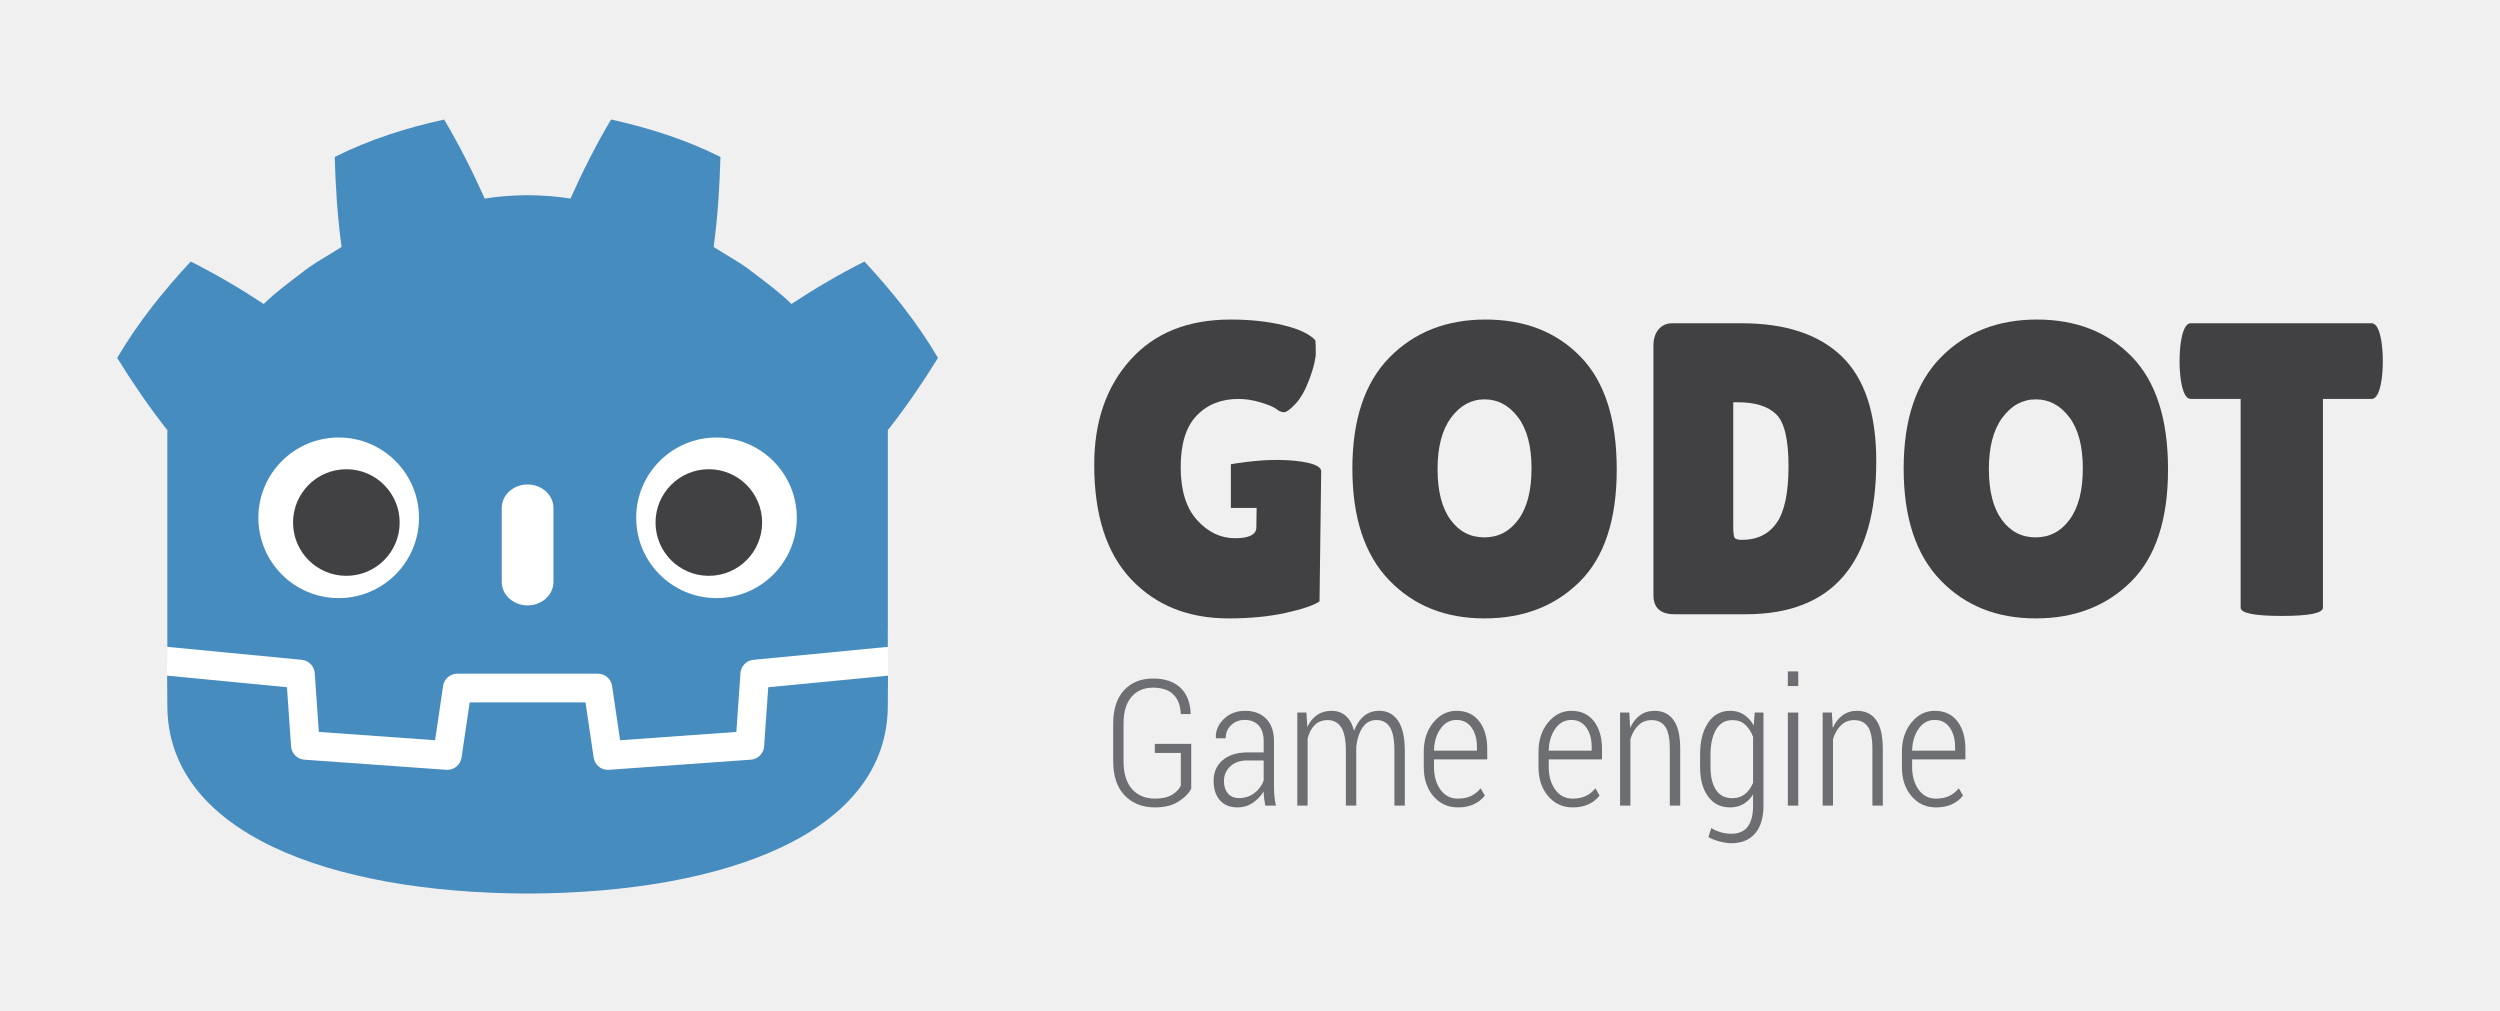
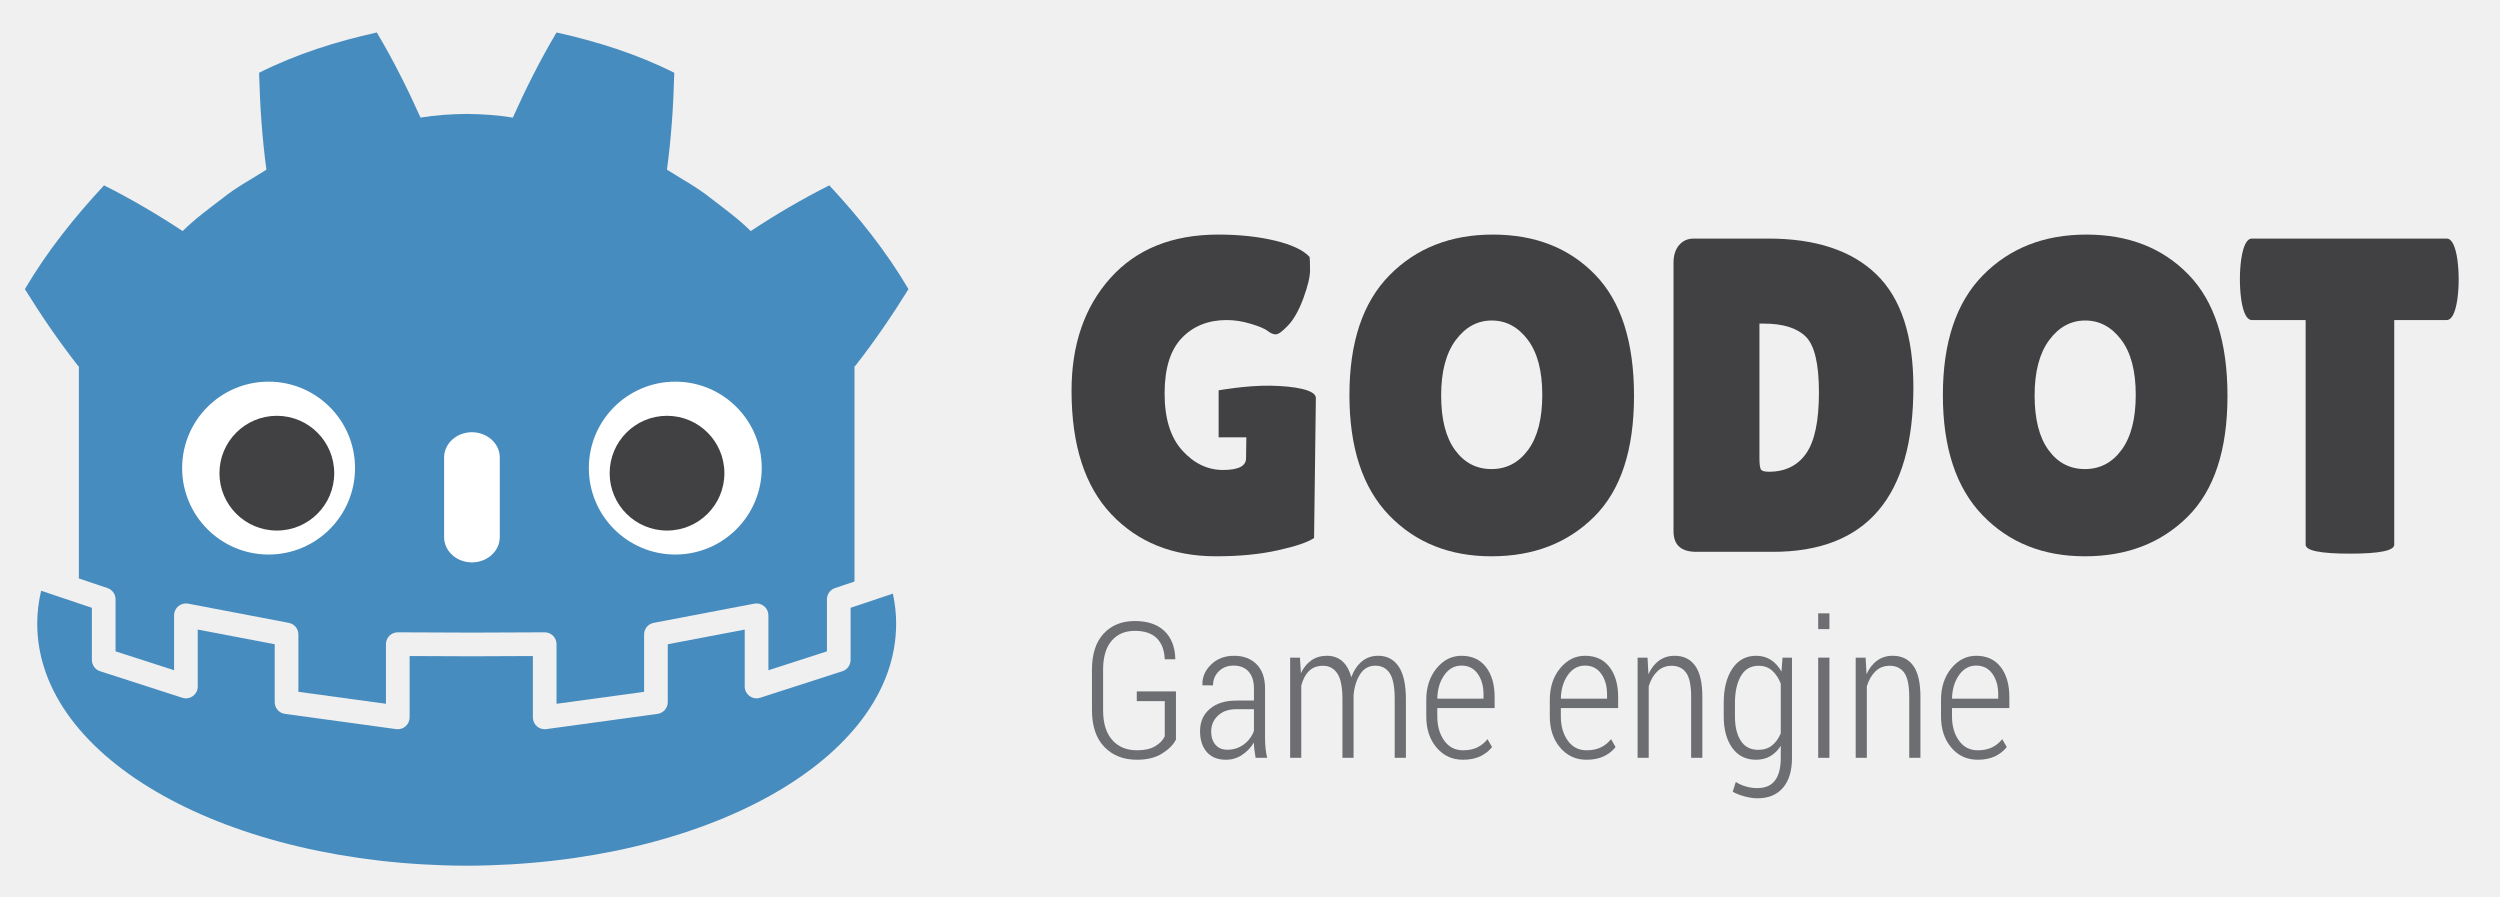
- <svg xmlns="http://www.w3.org/2000/svg" id="svg2" version="1.1" xml:space="preserve" width="1024" height="414" viewBox="0 0 960 388.125">
-   <defs id="defs6">
-     <clipPath clipPathUnits="userSpaceOnUse" id="clipPath16">
-       <path d="M 0,595.276 H 841.89 V 0 H 0 Z" id="path18" />
+ <svg xmlns="http://www.w3.org/2000/svg" viewBox="0 0 236.275 84.688" height="84.688" width="236.275" xml:space="preserve" version="1.1" id="svg3336">
+   <defs id="defs3340">
+     <clipPath id="clipPath3350" clipPathUnits="userSpaceOnUse">
+       <path id="path3352" d="m 0,67.75 189.02,0 L 189.02,0 0,0 0,67.75 Z" />
    </clipPath>
  </defs>
-   <g id="g10" transform="matrix(1.25,0,0,-1.25,-94.25,597.4987)">
-     <g id="g12">
-       <g id="g14" clip-path="url(#clipPath16)">
-         <g id="g20" transform="matrix(1.131053,0,0,1.131053,531.4495,355.3157)" style="stroke-width:0.884">
-           <path d="m 0,0 c -3.611,0 -6.636,-1.659 -9.09,-4.967 -2.441,-3.311 -3.668,-7.958 -3.668,-13.938 0,-5.993 1.166,-10.581 3.503,-13.778 2.333,-3.207 5.398,-4.804 9.2,-4.804 3.8,0 6.887,1.617 9.258,4.862 2.371,3.233 3.559,7.861 3.559,13.886 0,6.02 -1.227,10.654 -3.673,13.89 C 6.646,-1.617 3.616,0 0,0 m -0.055,-59.493 c -10.573,0 -19.195,3.46 -25.859,10.379 -6.655,6.925 -9.984,17.03 -9.984,30.314 0,13.292 3.367,23.356 10.101,30.209 6.736,6.844 15.431,10.269 26.082,10.269 10.649,0 19.251,-3.363 25.794,-10.109 6.555,-6.733 9.827,-16.94 9.827,-30.591 0,-13.661 -3.348,-23.822 -10.05,-30.49 -6.702,-6.654 -15.333,-9.981 -25.911,-9.981" style="fill:#414042;fill-opacity:1;fill-rule:nonzero;stroke:none;stroke-width:0.884" id="path22" />
+   <g transform="matrix(1.25,0,0,-1.25,0,84.6875)" id="g3344">
+     <g id="g3346">
+       <g clip-path="url(#clipPath3350)" id="g3348">
+         <g transform="translate(112.7847,43.5176)" id="g3354">
+           <path id="path3356" style="fill:#414042;fill-opacity:1;fill-rule:nonzero;stroke:none" d="m 0,0 c -1.082,0 -1.989,-0.497 -2.724,-1.488 -0.732,-0.992 -1.099,-2.385 -1.099,-4.177 0,-1.796 0.349,-3.171 1.05,-4.129 0.699,-0.961 1.617,-1.439 2.756,-1.439 1.139,0 2.064,0.484 2.775,1.457 0.71,0.968 1.066,2.355 1.066,4.161 0,1.803 -0.367,3.192 -1.1,4.162 C 1.992,-0.484 1.083,0 0,0 m -0.017,-17.828 c -3.168,0 -5.752,1.037 -7.749,3.11 -1.994,2.075 -2.991,5.104 -2.991,9.084 0,3.984 1.008,6.999 3.027,9.053 2.018,2.051 4.624,3.077 7.815,3.077 3.191,0 5.769,-1.008 7.73,-3.029 1.964,-2.018 2.945,-5.076 2.945,-9.167 0,-4.094 -1.004,-7.139 -3.012,-9.137 -2.008,-1.994 -4.595,-2.991 -7.765,-2.991" />
        </g>
-         <g id="g24" transform="matrix(1.131053,0,0,1.131053,607.8515,354.431)" style="stroke-width:0.884">
-           <path d="m 0,0 v -33.768 c 0,-1.577 0.116,-2.571 0.342,-2.988 0.224,-0.415 0.903,-0.623 2.029,-0.623 4.144,0 7.283,1.548 9.429,4.634 2.151,3.083 3.215,8.216 3.215,15.405 0,7.192 -1.113,11.878 -3.325,14.055 C 9.467,-1.102 5.946,0 1.129,0 Z m -21.675,-52.392 v 67.735 c 0,1.883 0.468,3.369 1.413,4.471 0.939,1.085 2.161,1.636 3.671,1.636 H 2.263 c 11.965,0 21.053,-3.018 27.257,-9.04 6.215,-6.02 9.322,-15.499 9.322,-28.447 0,-27.7 -11.821,-41.547 -35.456,-41.547 h -19.302 c -3.836,0 -5.759,1.727 -5.759,5.192" style="fill:#414042;fill-opacity:1;fill-rule:nonzero;stroke:none;stroke-width:0.884" id="path26" />
+         <g transform="translate(133.0269,43.2832)" id="g3358">
+           <path id="path3360" style="fill:#414042;fill-opacity:1;fill-rule:nonzero;stroke:none" d="m 0,0 0,-10.119 c 0,-0.473 0.035,-0.771 0.103,-0.896 0.066,-0.124 0.27,-0.186 0.607,-0.186 1.242,0 2.183,0.464 2.826,1.388 0.645,0.924 0.964,2.462 0.964,4.617 0,2.155 -0.334,3.559 -0.997,4.212 C 2.837,-0.33 1.782,0 0.338,0 L 0,0 Z m -6.495,-15.7 0,20.298 c 0,0.564 0.14,1.009 0.423,1.34 0.281,0.325 0.648,0.49 1.1,0.49 l 5.65,0 c 3.586,0 6.309,-0.905 8.168,-2.709 1.862,-1.804 2.794,-4.645 2.794,-8.525 0,-8.3 -3.543,-12.45 -10.625,-12.45 l -5.785,0 c -1.149,0 -1.725,0.518 -1.725,1.556" />
        </g>
-         <g id="g28" transform="matrix(1.131053,0,0,1.131053,700.8107,355.3157)" style="stroke-width:0.884">
-           <path d="m 0,0 c -3.612,0 -6.645,-1.659 -9.095,-4.967 -2.44,-3.311 -3.662,-7.958 -3.662,-13.938 0,-5.993 1.169,-10.581 3.499,-13.778 2.33,-3.207 5.398,-4.804 9.2,-4.804 3.801,0 6.89,1.617 9.258,4.862 2.372,3.233 3.56,7.861 3.56,13.886 0,6.02 -1.225,10.654 -3.671,13.89 C 6.642,-1.617 3.616,0 0,0 m -0.058,-59.493 c -10.577,0 -19.193,3.46 -25.851,10.379 -6.663,6.925 -9.993,17.03 -9.993,30.314 0,13.292 3.367,23.356 10.1,30.209 6.741,6.844 15.431,10.269 26.086,10.269 10.651,0 19.246,-3.363 25.797,-10.109 6.55,-6.733 9.822,-16.94 9.822,-30.591 0,-13.661 -3.349,-23.822 -10.05,-30.49 -6.699,-6.654 -15.338,-9.981 -25.911,-9.981" style="fill:#414042;fill-opacity:1;fill-rule:nonzero;stroke:none;stroke-width:0.884" id="path30" />
+         <g transform="translate(157.6558,43.5176)" id="g3362">
+           <path id="path3364" style="fill:#414042;fill-opacity:1;fill-rule:nonzero;stroke:none" d="m 0,0 c -1.083,0 -1.991,-0.497 -2.726,-1.488 -0.731,-0.992 -1.097,-2.385 -1.097,-4.177 0,-1.796 0.35,-3.171 1.049,-4.129 0.698,-0.961 1.617,-1.439 2.756,-1.439 1.14,0 2.065,0.484 2.775,1.457 0.711,0.968 1.067,2.355 1.067,4.161 0,1.803 -0.367,3.192 -1.1,4.162 C 1.99,-0.484 1.083,0 0,0 m -0.018,-17.828 c -3.169,0 -5.751,1.037 -7.746,3.11 -1.997,2.075 -2.995,5.104 -2.995,9.084 0,3.984 1.009,6.999 3.027,9.053 2.02,2.051 4.624,3.077 7.817,3.077 3.192,0 5.768,-1.008 7.73,-3.029 1.963,-2.018 2.944,-5.076 2.944,-9.167 0,-4.094 -1.004,-7.139 -3.012,-9.137 -2.007,-1.994 -4.596,-2.991 -7.765,-2.991" />
        </g>
-         <g id="g32" transform="matrix(1.131053,0,0,1.131053,789.0113,291.3351)" style="stroke-width:0.884">
-           <path d="m 0,0 c 0,-1.496 -3.721,-2.255 -11.176,-2.255 -7.448,0 -11.18,0.759 -11.18,2.255 v 56.681 h -13.545 c -1.281,0 -2.185,1.727 -2.71,5.198 -0.226,1.652 -0.334,3.343 -0.334,5.077 0,1.724 0.108,3.422 0.334,5.077 0.525,3.462 1.429,5.202 2.71,5.202 h 49.112 c 1.279,0 2.179,-1.74 2.712,-5.202 0.221,-1.655 0.335,-3.353 0.335,-5.077 0,-1.734 -0.114,-3.425 -0.335,-5.077 C 15.39,58.408 14.49,56.681 13.211,56.681 H 0 Z" style="fill:#414042;fill-opacity:1;fill-rule:nonzero;stroke:none;stroke-width:0.884" id="path34" />
+         <g transform="translate(181.0239,26.5664)" id="g3366">
+           <path id="path3368" style="fill:#414042;fill-opacity:1;fill-rule:nonzero;stroke:none" d="m 0,0 c 0,-0.448 -1.115,-0.676 -3.349,-0.676 -2.232,0 -3.35,0.228 -3.35,0.676 l 0,16.985 -4.059,0 c -0.384,0 -0.655,0.518 -0.812,1.558 -0.068,0.495 -0.1,1.002 -0.1,1.521 0,0.517 0.032,1.026 0.1,1.522 0.157,1.037 0.428,1.559 0.812,1.559 l 14.717,0 c 0.383,0 0.653,-0.522 0.812,-1.559 0.067,-0.496 0.101,-1.005 0.101,-1.522 0,-0.519 -0.034,-1.026 -0.101,-1.521 C 4.612,17.503 4.342,16.985 3.959,16.985 L 0,16.985 0,0 Z" />
        </g>
-         <g id="g36" transform="matrix(1.131053,0,0,1.131053,468.2655,336.7128)" style="stroke-width:0.884">
-           <path d="m 0,0 c -6.078,0.094 -13.034,-1.173 -13.034,-1.173 v -11.863 h 6.995 l -0.078,-5.288 c 0,-1.959 -1.942,-2.943 -5.815,-2.943 -3.878,0 -7.303,1.642 -10.274,4.917 -2.978,3.279 -4.459,8.072 -4.459,14.388 0,6.329 1.447,10.995 4.345,14.006 2.892,3.008 6.683,4.517 11.346,4.517 1.959,0 3.987,-0.316 6.096,-0.961 2.11,-0.639 3.519,-1.238 4.238,-1.799 0.713,-0.577 1.391,-0.85 2.032,-0.85 0.638,0 1.671,0.746 3.1,2.255 1.431,1.505 2.713,3.786 3.844,6.827 1.126,3.057 1.69,5.4 1.69,7.062 0,1.649 -0.036,2.786 -0.109,3.386 -1.581,1.73 -4.499,3.102 -8.755,4.122 -4.248,1.017 -9.011,1.522 -14.28,1.522 -11.594,0 -20.66,-3.65 -27.207,-10.95 -6.552,-7.303 -9.822,-16.783 -9.822,-28.452 0,-13.701 3.347,-24.087 10.041,-31.162 6.706,-7.074 15.51,-10.607 26.425,-10.607 5.87,0 11.08,0.505 15.632,1.522 4.557,1.013 7.586,2.053 9.093,3.105 l 0.452,35.33 C 11.496,-1.036 6.078,-0.104 0,0" style="fill:#414042;fill-opacity:1;fill-rule:nonzero;stroke:none;stroke-width:0.884" id="path38" />
+         <g transform="translate(96.0444,38.5889)" id="g3370">
+           <path id="path3372" style="fill:#414042;fill-opacity:1;fill-rule:nonzero;stroke:none" d="m 0,0 c -1.821,0.028 -3.906,-0.352 -3.906,-0.352 l 0,-3.554 2.096,0 -0.023,-1.585 c 0,-0.587 -0.582,-0.882 -1.743,-0.882 -1.162,0 -2.188,0.492 -3.078,1.474 -0.893,0.982 -1.337,2.419 -1.337,4.311 0,1.897 0.434,3.295 1.303,4.197 0.866,0.902 2.002,1.354 3.399,1.354 0.587,0 1.195,-0.095 1.827,-0.288 0.632,-0.192 1.055,-0.371 1.27,-0.539 0.214,-0.173 0.417,-0.255 0.609,-0.255 0.191,0 0.501,0.223 0.929,0.676 0.429,0.451 0.813,1.134 1.152,2.046 0.337,0.916 0.506,1.618 0.506,2.116 0,0.494 -0.01,0.835 -0.032,1.014 -0.474,0.519 -1.348,0.93 -2.624,1.236 -1.273,0.304 -2.7,0.456 -4.279,0.456 -3.474,0 -6.191,-1.094 -8.153,-3.281 -1.963,-2.189 -2.943,-5.03 -2.943,-8.527 0,-4.105 1.003,-7.218 3.008,-9.338 2.01,-2.12 4.648,-3.178 7.919,-3.178 1.759,0 3.321,0.151 4.684,0.456 1.366,0.303 2.274,0.615 2.726,0.93 L 3.445,-0.926 C 3.445,-0.311 1.821,-0.031 0,0" />
        </g>
-         <g id="g40" transform="matrix(1.131053,0,0,1.131053,441.3472,235.7512)" style="stroke-width:0.884">
-           <path d="m 0,0 c -0.624,-1.28 -1.771,-2.454 -3.449,-3.516 -1.676,-1.069 -3.805,-1.6 -6.391,-1.6 -3.412,0 -6.156,1.075 -8.24,3.249 -2.076,2.157 -3.116,5.266 -3.116,9.323 v 10.116 c 0,3.969 0.98,7.013 2.946,9.138 1.962,2.108 4.59,3.177 7.872,3.177 3.208,0 5.695,-0.844 7.455,-2.513 1.755,-1.675 2.677,-4.015 2.757,-7.003 L -0.21,20.238 h -2.619 c -0.094,2.29 -0.759,4.057 -2.01,5.305 -1.244,1.238 -3.095,1.864 -5.539,1.864 -2.473,0 -4.432,-0.837 -5.866,-2.516 -1.43,-1.675 -2.143,-4.103 -2.143,-7.293 V 7.424 c 0,-3.308 0.771,-5.83 2.311,-7.567 1.54,-1.724 3.616,-2.588 6.236,-2.588 1.913,0 3.451,0.339 4.602,1.033 1.155,0.684 1.956,1.519 2.409,2.51 v 8.861 h -7.06 v 2.463 H 0 Z" style="fill:#6d6e71;fill-opacity:1;fill-rule:nonzero;stroke:none;stroke-width:0.884" id="path42" />
+         <g transform="translate(88.9126,11.8398)" id="g3374">
+           <path id="path3376" style="fill:#6d6e71;fill-opacity:1;fill-rule:nonzero;stroke:none" d="m 0,0 c -0.187,-0.384 -0.531,-0.735 -1.034,-1.054 -0.502,-0.32 -1.14,-0.479 -1.915,-0.479 -1.022,0 -1.844,0.322 -2.469,0.973 -0.622,0.647 -0.934,1.579 -0.934,2.794 l 0,3.032 c 0,1.189 0.294,2.101 0.883,2.738 0.588,0.632 1.376,0.952 2.359,0.952 0.962,0 1.707,-0.253 2.234,-0.753 C -0.35,7.701 -0.074,7 -0.05,6.104 l -0.013,-0.04 -0.785,0 C -0.876,6.751 -1.075,7.28 -1.45,7.654 -1.823,8.025 -2.377,8.213 -3.11,8.213 -3.851,8.213 -4.438,7.962 -4.868,7.459 -5.296,6.957 -5.51,6.229 -5.51,5.273 l 0,-3.048 c 0,-0.992 0.231,-1.747 0.693,-2.268 0.461,-0.517 1.083,-0.775 1.868,-0.775 0.574,0 1.034,0.101 1.379,0.309 0.346,0.205 0.587,0.455 0.722,0.752 l 0,2.655 -2.115,0 0,0.739 L 0,3.637 0,0 Z" />
        </g>
-         <g id="g44" transform="matrix(1.131053,0,0,1.131053,456.0153,232.825)" style="stroke-width:0.884">
-           <path d="m 0,0 c 1.553,0 2.936,0.44 4.144,1.336 1.21,0.9 2.058,2.037 2.561,3.422 v 5.468 H 2.213 c -1.91,0 -3.44,-0.541 -4.585,-1.623 C -3.52,7.528 -4.088,6.185 -4.088,4.588 -4.088,3.239 -3.733,2.131 -3.014,1.277 -2.296,0.42 -1.292,0 0,0 M 7.124,-2.04 C 6.984,-1.164 6.875,-0.453 6.806,0.104 6.739,0.671 6.705,1.235 6.705,1.808 5.938,0.554 4.948,-0.486 3.725,-1.301 2.504,-2.122 1.146,-2.529 -0.35,-2.529 c -2.092,0 -3.701,0.648 -4.84,1.946 -1.132,1.303 -1.704,3.059 -1.704,5.276 0,2.343 0.823,4.223 2.473,5.618 1.649,1.395 3.89,2.092 6.709,2.092 h 4.417 v 3.106 c 0,1.786 -0.456,3.193 -1.351,4.21 -0.914,1.004 -2.17,1.512 -3.791,1.512 -1.508,0 -2.752,-0.479 -3.728,-1.45 -0.973,-0.965 -1.456,-2.144 -1.456,-3.549 l -2.623,0.023 -0.046,0.137 c -0.074,1.906 0.647,3.591 2.168,5.084 1.515,1.489 3.459,2.229 5.825,2.229 2.338,0 4.22,-0.711 5.657,-2.128 1.429,-1.431 2.146,-3.471 2.146,-6.124 V 3.057 c 0,-0.903 0.042,-1.78 0.121,-2.617 0.081,-0.848 0.212,-1.665 0.417,-2.48 z" style="fill:#6d6e71;fill-opacity:1;fill-rule:nonzero;stroke:none;stroke-width:0.884" id="path46" />
+         <g transform="translate(92.7988,11.0645)" id="g3378">
+           <path id="path3380" style="fill:#6d6e71;fill-opacity:1;fill-rule:nonzero;stroke:none" d="m 0,0 c 0.465,0 0.88,0.132 1.242,0.4 0.362,0.27 0.616,0.611 0.767,1.026 l 0,1.638 -1.346,0 C 0.091,3.064 -0.368,2.902 -0.711,2.578 -1.055,2.256 -1.225,1.854 -1.225,1.375 -1.225,0.971 -1.119,0.639 -0.903,0.383 -0.688,0.126 -0.387,0 0,0 M 2.135,-0.611 C 2.093,-0.349 2.06,-0.136 2.04,0.031 2.02,0.201 2.009,0.37 2.009,0.542 1.779,0.166 1.483,-0.146 1.116,-0.39 0.75,-0.636 0.343,-0.758 -0.105,-0.758 c -0.627,0 -1.109,0.195 -1.45,0.583 -0.34,0.391 -0.511,0.917 -0.511,1.581 0,0.702 0.247,1.266 0.741,1.684 0.494,0.418 1.166,0.627 2.011,0.627 l 1.323,0 0,0.93 C 2.009,5.183 1.873,5.604 1.604,5.909 1.331,6.21 0.954,6.362 0.468,6.362 0.017,6.362 -0.356,6.219 -0.649,5.928 -0.94,5.639 -1.085,5.285 -1.085,4.864 l -0.786,0.007 -0.014,0.041 c -0.022,0.571 0.194,1.076 0.65,1.524 0.454,0.446 1.036,0.668 1.745,0.668 0.701,0 1.265,-0.213 1.696,-0.638 0.428,-0.429 0.643,-1.04 0.643,-1.835 l 0,-3.715 c 0,-0.27 0.012,-0.533 0.036,-0.784 0.024,-0.254 0.063,-0.499 0.125,-0.743 l -0.875,0 z" />
        </g>
-         <g id="g48" transform="matrix(1.131053,0,0,1.131053,476.7303,259.1052)" style="stroke-width:0.884">
-           <path d="m 0,0 0.24,-3.923 c 0.664,1.404 1.554,2.486 2.657,3.255 1.107,0.759 2.41,1.138 3.906,1.138 1.527,0 2.814,-0.444 3.852,-1.343 1.039,-0.896 1.805,-2.252 2.292,-4.074 0.623,1.682 1.505,3.011 2.65,3.973 1.145,0.964 2.534,1.444 4.143,1.444 2.217,0 3.937,-0.897 5.156,-2.692 1.224,-1.799 1.834,-4.559 1.834,-8.288 v -14.765 h -2.823 v 14.814 c 0,3.1 -0.429,5.283 -1.263,6.538 -0.839,1.257 -2.042,1.89 -3.598,1.89 -1.637,0 -2.915,-0.691 -3.834,-2.096 -0.914,-1.405 -1.478,-3.161 -1.683,-5.282 v -0.655 -15.209 H 10.72 v 14.798 c 0,3.027 -0.424,5.194 -1.292,6.488 -0.864,1.294 -2.066,1.936 -3.609,1.936 -1.475,0 -2.668,-0.45 -3.562,-1.342 -0.9,-0.897 -1.54,-2.125 -1.928,-3.683 V -25.275 H -2.477 V 0 Z" style="fill:#6d6e71;fill-opacity:1;fill-rule:nonzero;stroke:none;stroke-width:0.884" id="path50" />
+         <g transform="translate(98.2871,18.0273)" id="g3382">
+           <path id="path3384" style="fill:#6d6e71;fill-opacity:1;fill-rule:nonzero;stroke:none" d="m 0,0 0.072,-1.176 c 0.199,0.421 0.466,0.745 0.796,0.976 0.332,0.227 0.722,0.341 1.171,0.341 0.457,0 0.843,-0.133 1.154,-0.403 0.311,-0.268 0.541,-0.675 0.687,-1.22 0.186,0.503 0.451,0.902 0.794,1.19 0.343,0.289 0.759,0.433 1.242,0.433 0.664,0 1.179,-0.269 1.544,-0.807 0.367,-0.539 0.55,-1.366 0.55,-2.483 l 0,-4.425 -0.846,0 0,4.439 c 0,0.929 -0.128,1.583 -0.378,1.959 -0.252,0.377 -0.612,0.567 -1.078,0.567 -0.491,0 -0.874,-0.207 -1.149,-0.628 C 4.285,-1.658 4.116,-2.185 4.054,-2.82 l 0,-0.197 0,-4.557 -0.842,0 0,4.434 c 0,0.908 -0.127,1.557 -0.387,1.945 -0.259,0.387 -0.619,0.58 -1.081,0.58 -0.442,0 -0.8,-0.135 -1.068,-0.403 C 0.407,-1.286 0.215,-1.654 0.099,-2.121 l 0,-5.453 -0.841,0 0,7.574 L 0,0 Z" />
        </g>
-         <g id="g52" transform="matrix(1.131053,0,0,1.131053,522.8228,256.8387)" style="stroke-width:0.884">
-           <path d="m 0,0 c -1.758,0 -3.202,-0.802 -4.334,-2.402 -1.133,-1.606 -1.718,-3.585 -1.765,-5.944 h 11.66 v 1.082 c 0,2.086 -0.489,3.823 -1.469,5.201 C 3.106,-0.684 1.745,0 0,0 m 0.397,-23.76 c -2.725,0 -4.954,1.026 -6.685,3.073 -1.726,2.043 -2.591,4.657 -2.591,7.841 v 4.197 c 0,3.19 0.867,5.85 2.602,7.965 1.739,2.105 3.828,3.158 6.277,3.158 2.648,0 4.699,-0.939 6.164,-2.823 1.468,-1.887 2.201,-4.422 2.201,-7.603 v -2.773 H -6.099 v -2.102 c 0,-2.447 0.586,-4.484 1.752,-6.11 1.168,-1.63 2.755,-2.438 4.744,-2.438 1.382,0 2.585,0.244 3.588,0.724 1.003,0.491 1.863,1.179 2.578,2.082 l 1.149,-1.988 C 6.949,-21.525 5.96,-22.307 4.753,-22.887 3.549,-23.464 2.094,-23.76 0.397,-23.76" style="fill:#6d6e71;fill-opacity:1;fill-rule:nonzero;stroke:none;stroke-width:0.884" id="path54" />
+         <g transform="translate(110.499,17.4268)" id="g3386">
+           <path id="path3388" style="fill:#6d6e71;fill-opacity:1;fill-rule:nonzero;stroke:none" d="m 0,0 c -0.527,0 -0.959,-0.24 -1.299,-0.72 -0.339,-0.481 -0.514,-1.074 -0.529,-1.781 l 3.495,0 0,0.324 c 0,0.625 -0.147,1.146 -0.441,1.559 C 0.931,-0.205 0.523,0 0,0 m 0.119,-7.12 c -0.817,0 -1.485,0.307 -2.003,0.921 -0.517,0.612 -0.777,1.395 -0.777,2.349 l 0,1.258 c 0,0.956 0.26,1.753 0.78,2.387 0.521,0.631 1.147,0.946 1.881,0.946 0.793,0 1.408,-0.281 1.847,-0.845 0.44,-0.566 0.66,-1.326 0.66,-2.279 l 0,-0.831 -4.335,0 0,-0.63 c 0,-0.733 0.176,-1.344 0.525,-1.831 0.35,-0.488 0.826,-0.73 1.422,-0.73 0.414,0 0.775,0.073 1.075,0.217 0.301,0.147 0.558,0.353 0.773,0.624 L 2.311,-6.16 C 2.083,-6.45 1.786,-6.685 1.424,-6.858 1.063,-7.031 0.627,-7.12 0.119,-7.12" />
        </g>
-         <g id="g56" transform="matrix(1.131053,0,0,1.131053,558.0805,256.8387)" style="stroke-width:0.884">
-           <path d="M 0,0 C -1.763,0 -3.21,-0.802 -4.341,-2.402 -5.467,-4.008 -6.053,-5.987 -6.104,-8.346 H 5.559 v 1.082 c 0,2.086 -0.488,3.823 -1.474,5.201 C 3.104,-0.684 1.744,0 0,0 m 0.394,-23.76 c -2.726,0 -4.951,1.026 -6.679,3.073 -1.733,2.043 -2.6,4.657 -2.6,7.841 v 4.197 c 0,3.19 0.871,5.85 2.602,7.965 1.744,2.105 3.834,3.158 6.283,3.158 2.643,0 4.703,-0.939 6.164,-2.823 1.463,-1.887 2.197,-4.422 2.197,-7.603 v -2.773 H -6.104 v -2.102 c 0,-2.447 0.587,-4.484 1.76,-6.11 1.162,-1.63 2.742,-2.438 4.738,-2.438 1.387,0 2.585,0.244 3.585,0.724 1.007,0.491 1.866,1.179 2.589,2.082 l 1.141,-1.988 c -0.764,-0.968 -1.75,-1.75 -2.959,-2.33 -1.204,-0.577 -2.658,-0.873 -4.356,-0.873" style="fill:#6d6e71;fill-opacity:1;fill-rule:nonzero;stroke:none;stroke-width:0.884" id="path58" />
+         <g transform="translate(119.8403,17.4268)" id="g3390">
+           <path id="path3392" style="fill:#6d6e71;fill-opacity:1;fill-rule:nonzero;stroke:none" d="m 0,0 c -0.528,0 -0.962,-0.24 -1.301,-0.72 -0.337,-0.481 -0.513,-1.074 -0.528,-1.781 l 3.495,0 0,0.324 c 0,0.625 -0.146,1.146 -0.442,1.559 C 0.93,-0.205 0.522,0 0,0 m 0.118,-7.12 c -0.817,0 -1.484,0.307 -2.001,0.921 -0.52,0.612 -0.78,1.395 -0.78,2.349 l 0,1.258 c 0,0.956 0.262,1.753 0.78,2.387 C -1.36,0.426 -0.734,0.741 0,0.741 0.792,0.741 1.409,0.46 1.847,-0.104 2.286,-0.67 2.505,-1.43 2.505,-2.383 l 0,-0.831 -4.334,0 0,-0.63 c 0,-0.733 0.176,-1.344 0.527,-1.831 0.348,-0.488 0.822,-0.73 1.42,-0.73 0.416,0 0.775,0.073 1.074,0.217 0.302,0.147 0.559,0.353 0.776,0.624 L 2.31,-6.16 C 2.081,-6.45 1.786,-6.685 1.423,-6.858 1.063,-7.031 0.627,-7.12 0.118,-7.12" />
        </g>
-         <g id="g60" transform="matrix(1.131053,0,0,1.131053,575.9168,259.1052)" style="stroke-width:0.884">
-           <path d="m 0,0 0.23,-4.178 c 0.674,1.483 1.564,2.634 2.682,3.435 1.108,0.805 2.413,1.213 3.914,1.213 2.258,0 3.988,-0.835 5.189,-2.513 1.214,-1.675 1.815,-4.279 1.815,-7.812 v -15.42 h -2.825 v 15.394 c 0,2.888 -0.423,4.905 -1.264,6.075 -0.836,1.17 -2.065,1.753 -3.665,1.753 -1.435,0 -2.638,-0.466 -3.603,-1.414 C 1.504,-4.406 0.782,-5.657 0.301,-7.234 V -25.275 H -2.504 V 0 Z" style="fill:#6d6e71;fill-opacity:1;fill-rule:nonzero;stroke:none;stroke-width:0.884" id="path62" />
+         <g transform="translate(124.5659,18.0273)" id="g3394">
+           <path id="path3396" style="fill:#6d6e71;fill-opacity:1;fill-rule:nonzero;stroke:none" d="m 0,0 0.069,-1.252 c 0.202,0.444 0.469,0.789 0.804,1.029 0.332,0.242 0.723,0.364 1.172,0.364 0.677,0 1.196,-0.25 1.556,-0.753 0.363,-0.502 0.544,-1.283 0.544,-2.341 l 0,-4.621 -0.847,0 0,4.613 c 0,0.865 -0.127,1.47 -0.379,1.82 -0.251,0.351 -0.619,0.526 -1.098,0.526 -0.43,0 -0.791,-0.14 -1.08,-0.424 C 0.451,-1.32 0.234,-1.695 0.09,-2.168 l 0,-5.406 -0.84,0 L -0.75,0 0,0 Z" />
        </g>
-         <g id="g64" transform="matrix(1.131053,0,0,1.131053,600.8685,242.3088)" style="stroke-width:0.884">
-           <path d="m 0,0 c 0,-2.565 0.486,-4.605 1.472,-6.123 0.974,-1.532 2.457,-2.288 4.436,-2.288 1.356,0 2.498,0.361 3.435,1.101 0.934,0.74 1.672,1.77 2.218,3.077 v 12.52 c -0.525,1.346 -1.246,2.434 -2.157,3.272 -0.91,0.824 -2.062,1.238 -3.448,1.238 -1.975,0 -3.468,-0.86 -4.46,-2.587 C 0.497,8.48 0,6.224 0,3.454 Z m -2.833,3.454 c 0,3.582 0.723,6.459 2.177,8.627 1.442,2.157 3.448,3.239 6.004,3.239 1.419,0 2.664,-0.346 3.728,-1.04 1.066,-0.681 1.947,-1.678 2.654,-2.946 l 0.274,3.516 h 2.381 v -25.298 c 0,-3.239 -0.751,-5.749 -2.26,-7.525 -1.511,-1.769 -3.657,-2.665 -6.428,-2.665 -0.996,0 -2.067,0.156 -3.212,0.459 -1.147,0.303 -2.162,0.701 -3.052,1.2 l 0.776,2.463 c 0.759,-0.492 1.608,-0.873 2.548,-1.141 0.932,-0.277 1.895,-0.41 2.894,-0.41 2.009,0 3.498,0.645 4.46,1.932 0.966,1.304 1.45,3.19 1.45,5.687 v 3.057 c -0.717,-1.138 -1.597,-2.011 -2.64,-2.614 -1.039,-0.606 -2.253,-0.909 -3.622,-0.909 -2.539,0 -4.53,0.994 -5.968,2.982 C -2.11,-5.948 -2.833,-3.301 -2.833,0 Z" style="fill:#6d6e71;fill-opacity:1;fill-rule:nonzero;stroke:none;stroke-width:0.884" id="path66" />
+         <g transform="translate(131.1768,13.5771)" id="g3398">
+           <path id="path3400" style="fill:#6d6e71;fill-opacity:1;fill-rule:nonzero;stroke:none" d="m 0,0 c 0,-0.769 0.146,-1.38 0.441,-1.835 0.292,-0.459 0.736,-0.686 1.33,-0.686 0.406,0 0.748,0.109 1.029,0.331 0.28,0.221 0.501,0.53 0.664,0.921 l 0,3.752 C 3.307,2.887 3.091,3.213 2.818,3.464 2.545,3.711 2.2,3.835 1.785,3.835 1.193,3.835 0.746,3.577 0.448,3.06 0.149,2.541 0,1.865 0,1.035 L 0,0 Z m -0.849,1.035 c 0,1.073 0.217,1.936 0.652,2.585 0.432,0.647 1.033,0.971 1.8,0.971 0.425,0 0.798,-0.104 1.117,-0.312 C 3.039,4.075 3.303,3.776 3.515,3.396 l 0.082,1.054 0.714,0 0,-7.581 c 0,-0.971 -0.226,-1.723 -0.678,-2.255 -0.452,-0.53 -1.095,-0.799 -1.926,-0.799 -0.298,0 -0.619,0.047 -0.962,0.138 -0.344,0.091 -0.648,0.21 -0.915,0.359 l 0.233,0.739 c 0.227,-0.148 0.481,-0.262 0.763,-0.342 0.279,-0.083 0.568,-0.123 0.867,-0.123 0.602,0 1.049,0.193 1.337,0.579 0.289,0.391 0.434,0.956 0.434,1.704 l 0,0.916 C 3.25,-2.556 2.986,-2.817 2.673,-2.998 2.362,-3.18 1.998,-3.271 1.588,-3.271 c -0.761,0 -1.358,0.298 -1.789,0.894 -0.431,0.595 -0.648,1.388 -0.648,2.377 l 0,1.035 z" />
        </g>
-         <path d="m 627.823,230.518 h -3.201 v 28.587 h 3.201 z m 0,36.726 h -3.201 v 4.504 h 3.201 z" style="fill:#6d6e71;fill-opacity:1;fill-rule:nonzero;stroke:none;stroke-width:1" id="path68" />
-         <g id="g70" transform="matrix(1.131053,0,0,1.131053,638.1538,259.1052)" style="stroke-width:0.884">
-           <path d="m 0,0 0.23,-4.178 c 0.676,1.483 1.562,2.634 2.678,3.435 1.115,0.805 2.422,1.213 3.916,1.213 2.258,0 3.995,-0.835 5.199,-2.513 1.211,-1.675 1.807,-4.279 1.807,-7.812 v -15.42 h -2.825 v 15.394 c 0,2.888 -0.422,4.905 -1.261,6.075 -0.843,1.17 -2.063,1.753 -3.668,1.753 -1.434,0 -2.635,-0.466 -3.599,-1.414 C 1.51,-4.406 0.785,-5.657 0.306,-7.234 V -25.275 H -2.503 V 0 Z" style="fill:#6d6e71;fill-opacity:1;fill-rule:nonzero;stroke:none;stroke-width:0.884" id="path72" />
+         <path id="path3402" style="fill:#6d6e71;fill-opacity:1;fill-rule:nonzero;stroke:none" d="m 138.318,10.453 -0.848,0 0,7.574 0.848,0 0,-7.574 z m 0,9.731 -0.848,0 0,1.193 0.848,0 0,-1.193 z" />
+         <g transform="translate(141.0552,18.0273)" id="g3404">
+           <path id="path3406" style="fill:#6d6e71;fill-opacity:1;fill-rule:nonzero;stroke:none" d="m 0,0 0.069,-1.252 c 0.202,0.444 0.468,0.789 0.803,1.029 0.334,0.242 0.725,0.364 1.173,0.364 0.677,0 1.197,-0.25 1.558,-0.753 0.363,-0.502 0.542,-1.283 0.542,-2.341 l 0,-4.621 -0.847,0 0,4.613 c 0,0.865 -0.127,1.47 -0.378,1.82 -0.253,0.351 -0.618,0.526 -1.099,0.526 -0.43,0 -0.79,-0.14 -1.079,-0.424 C 0.453,-1.32 0.235,-1.695 0.092,-2.168 l 0,-5.406 -0.842,0 L -0.75,0 0,0 Z" />
        </g>
-         <g id="g74" transform="matrix(1.131053,0,0,1.131053,669.7088,256.8387)" style="stroke-width:0.884">
-           <path d="M 0,0 C -1.763,0 -3.208,-0.802 -4.334,-2.402 -5.463,-4.008 -6.052,-5.987 -6.102,-8.346 H 5.56 v 1.082 c 0,2.086 -0.486,3.823 -1.47,5.201 C 3.109,-0.684 1.747,0 0,0 m 0.401,-23.76 c -2.733,0 -4.958,1.026 -6.681,3.073 -1.73,2.043 -2.595,4.657 -2.595,7.841 v 4.197 c 0,3.19 0.865,5.85 2.6,7.965 1.739,2.105 3.831,3.158 6.275,3.158 2.646,0 4.706,-0.939 6.172,-2.823 1.462,-1.887 2.195,-4.422 2.195,-7.603 v -2.773 H -6.102 v -2.102 c 0,-2.447 0.59,-4.484 1.757,-6.11 1.166,-1.63 2.748,-2.438 4.746,-2.438 1.382,0 2.579,0.244 3.578,0.724 1.012,0.491 1.869,1.179 2.591,2.082 l 1.147,-1.988 c -0.769,-0.968 -1.755,-1.75 -2.962,-2.33 -1.203,-0.577 -2.658,-0.873 -4.354,-0.873" style="fill:#6d6e71;fill-opacity:1;fill-rule:nonzero;stroke:none;stroke-width:0.884" id="path76" />
+         <g transform="translate(149.4155,17.4268)" id="g3408">
+           <path id="path3410" style="fill:#6d6e71;fill-opacity:1;fill-rule:nonzero;stroke:none" d="m 0,0 c -0.528,0 -0.961,-0.24 -1.299,-0.72 -0.338,-0.481 -0.514,-1.074 -0.53,-1.781 l 3.495,0 0,0.324 c 0,0.625 -0.145,1.146 -0.44,1.559 C 0.932,-0.205 0.523,0 0,0 m 0.12,-7.12 c -0.819,0 -1.486,0.307 -2.002,0.921 -0.518,0.612 -0.778,1.395 -0.778,2.349 l 0,1.258 c 0,0.956 0.26,1.753 0.78,2.387 0.521,0.631 1.148,0.946 1.88,0.946 0.793,0 1.41,-0.281 1.85,-0.845 0.438,-0.566 0.657,-1.326 0.657,-2.279 l 0,-0.831 -4.336,0 0,-0.63 c 0,-0.733 0.177,-1.344 0.527,-1.831 0.349,-0.488 0.823,-0.73 1.422,-0.73 0.414,0 0.773,0.073 1.072,0.217 0.304,0.147 0.56,0.353 0.777,0.624 L 2.313,-6.16 C 2.082,-6.45 1.787,-6.685 1.425,-6.858 1.064,-7.031 0.628,-7.12 0.12,-7.12" />
        </g>
-         <g id="g78" transform="matrix(1.131053,0,0,1.131053,348.1311,279.2668)" style="stroke-width:0.884">
-           <path d="m 0,0 c 0,0 -0.325,1.994 -0.515,1.976 l -36.182,-3.491 c -2.879,-0.278 -5.115,-2.574 -5.317,-5.459 l -0.994,-14.247 -27.992,-1.997 -1.904,12.912 c -0.424,2.872 -2.932,5.037 -5.835,5.037 h -38.188 c -2.902,0 -5.41,-2.165 -5.834,-5.037 l -1.905,-12.912 -27.992,1.997 -0.994,14.247 c -0.202,2.886 -2.438,5.182 -5.317,5.46 l -36.2,3.49 c -0.187,0.018 -0.324,-1.978 -0.511,-1.978 l -0.049,-7.83 30.658,-4.944 1.004,-14.374 c 0.203,-2.91 2.551,-5.263 5.463,-5.472 l 38.551,-2.75 c 0.146,-0.01 0.29,-0.016 0.434,-0.016 2.897,0 5.401,2.166 5.825,5.038 l 1.959,13.286 h 28.005 l 1.959,-13.286 c 0.423,-2.871 2.93,-5.037 5.831,-5.037 0.142,0 0.284,0.005 0.423,0.015 l 38.556,2.75 c 2.911,0.209 5.26,2.562 5.463,5.472 l 1.003,14.374 30.645,4.966 z" style="fill:#ffffff;fill-opacity:1;fill-rule:nonzero;stroke:none;stroke-width:0.884" id="path80" />
+         <g transform="translate(64.312,21.7949)" id="g3412">
+           <path id="path3414" style="fill:#478cbf;fill-opacity:1;fill-rule:nonzero;stroke:none" d="m 0,0 0,-3.942 c 0,-0.39 -0.25,-0.734 -0.621,-0.852 L -6.835,-6.8 c -0.273,-0.091 -0.57,-0.042 -0.8,0.128 -0.232,0.168 -0.37,0.437 -0.37,0.721 l 0,4.305 -5.818,-1.108 0,-4.381 c 0,-0.447 -0.332,-0.824 -0.775,-0.885 l -8.41,-1.152 c -0.039,-0.003 -0.081,-0.008 -0.121,-0.008 -0.214,0 -0.424,0.078 -0.588,0.22 -0.195,0.172 -0.306,0.416 -0.306,0.676 l 0,4.638 -4.341,-0.018 0,-10e-4 -0.318,10e-4 -0.319,-10e-4 0,10e-4 -4.34,0.018 0,-4.638 c 0,-0.26 -0.112,-0.504 -0.307,-0.676 -0.164,-0.142 -0.374,-0.22 -0.587,-0.22 -0.041,0 -0.082,0.005 -0.123,0.008 l -8.41,1.152 c -0.442,0.061 -0.774,0.438 -0.774,0.885 l 0,4.381 -5.819,1.108 0,-4.305 c 0,-0.284 -0.137,-0.553 -0.368,-0.721 -0.232,-0.17 -0.529,-0.219 -0.802,-0.128 l -6.215,2.006 c -0.369,0.118 -0.619,0.462 -0.619,0.852 l 0,3.942 -3.837,1.29 c -0.19,-0.811 -0.295,-1.642 -0.295,-2.481 0,-10.301 14.512,-18.252 32.448,-18.309 l 0.022,0 0.023,0 c 17.936,0.057 32.448,8.008 32.448,18.309 0,0.766 -0.088,1.521 -0.247,2.266 L 0,0 Z" />
        </g>
-         <g id="g82" transform="matrix(1.131053,0,0,1.131053,126.8061,346.0453)" style="stroke-width:0.884">
-           <path d="m 0,0 v -47.514 -6.035 -5.492 c 0.108,-0.001 0.216,-0.005 0.323,-0.015 l 36.196,-3.49 c 1.896,-0.183 3.382,-1.709 3.514,-3.609 l 1.116,-15.978 31.574,-2.253 2.175,14.747 c 0.282,1.912 1.922,3.329 3.856,3.329 h 38.188 c 1.933,0 3.573,-1.417 3.855,-3.329 l 2.175,-14.747 31.575,2.253 1.115,15.978 c 0.133,1.9 1.618,3.425 3.514,3.609 l 36.182,3.49 c 0.107,0.01 0.214,0.014 0.322,0.015 v 4.711 l 0.015,0.005 V 0 h 0.134 c 4.795,6.12 9.232,12.569 13.487,19.449 -5.651,9.62 -12.575,18.217 -19.976,26.182 -6.864,-3.455 -13.531,-7.369 -19.828,-11.534 -3.151,3.132 -6.7,5.694 -10.186,8.372 -3.425,2.751 -7.285,4.768 -10.946,7.118 1.09,8.117 1.629,16.108 1.846,24.448 -9.446,4.754 -19.519,7.906 -29.708,10.17 -4.068,-6.837 -7.788,-14.241 -11.028,-21.479 -3.842,0.642 -7.702,0.88 -11.567,0.926 v 0.006 c -0.027,0 -0.052,-0.006 -0.075,-0.006 -0.024,0 -0.049,0.006 -0.073,0.006 V 63.652 C 93.903,63.606 90.046,63.368 86.203,62.726 82.965,69.964 79.247,77.368 75.173,84.205 64.989,81.941 54.915,78.789 45.47,74.035 45.686,65.695 46.225,57.704 47.318,49.587 43.65,47.237 39.795,45.22 36.369,42.469 32.888,39.791 29.333,37.229 26.181,34.097 19.884,38.262 13.219,42.176 6.353,45.631 -1.048,37.666 -7.968,29.069 -13.621,19.449 -9.368,12.569 -4.928,6.12 -0.134,0 Z" style="fill:#478cbf;fill-opacity:1;fill-rule:nonzero;stroke:none;stroke-width:0.884" id="path84" />
+         <g transform="translate(5.9634,40.0615)" id="g3416">
+           <path id="path3418" style="fill:#478cbf;fill-opacity:1;fill-rule:nonzero;stroke:none" d="m 0,0 0,-16.047 2.163,-0.729 c 0.364,-0.122 0.61,-0.462 0.61,-0.847 l 0,-3.936 4.426,-1.428 0,4.154 c 0,0.27 0.118,0.52 0.323,0.689 0.206,0.172 0.474,0.241 0.739,0.192 l 7.608,-1.452 c 0.422,-0.079 0.728,-0.448 0.728,-0.877 l 0,-4.338 6.62,-0.904 0,4.509 c 0,0.241 0.096,0.467 0.264,0.635 0.167,0.166 0.394,0.259 0.633,0.259 l 0.002,0 5.551,-0.022 5.549,0.022 c 0.245,-10e-4 0.468,-0.093 0.635,-0.259 0.169,-0.168 0.264,-0.394 0.264,-0.635 l 0,-4.509 6.621,0.904 0,4.338 c 0,0.429 0.304,0.798 0.726,0.877 l 7.609,1.452 c 0.262,0.049 0.533,-0.02 0.738,-0.192 0.205,-0.169 0.325,-0.419 0.325,-0.689 l 0,-4.154 4.425,1.428 0,3.936 c 0,0.385 0.245,0.725 0.609,0.847 l 1.475,0.497 0,16.279 0.04,0 c 1.437,1.834 2.767,3.767 4.042,5.828 -1.694,2.883 -3.768,5.459 -5.986,7.846 -2.057,-1.035 -4.055,-2.208 -5.942,-3.456 -0.944,0.938 -2.008,1.706 -3.052,2.509 -1.027,0.824 -2.183,1.428 -3.281,2.132 0.327,2.433 0.489,4.828 0.554,7.327 -2.831,1.424 -5.85,2.369 -8.903,3.047 -1.219,-2.048 -2.334,-4.267 -3.304,-6.436 -1.152,0.192 -2.309,0.264 -3.467,0.277 l 0,0.002 c -0.008,0 -0.015,-0.002 -0.022,-0.002 -0.008,0 -0.015,0.002 -0.022,0.002 l 0,-0.002 c -1.16,-0.013 -2.316,-0.085 -3.468,-0.277 -0.97,2.169 -2.084,4.388 -3.305,6.436 C 19.475,24.555 16.456,23.61 13.626,22.186 13.69,19.687 13.852,17.292 14.18,14.859 13.081,14.155 11.925,13.551 10.898,12.727 9.855,11.924 8.79,11.156 7.846,10.218 5.958,11.466 3.961,12.639 1.904,13.674 -0.314,11.287 -2.388,8.711 -4.082,5.828 -2.807,3.767 -1.477,1.834 -0.04,0 L 0,0 Z" />
        </g>
-         <g id="g86" transform="matrix(1.131053,0,0,1.131053,311.4033,266.8844)" style="stroke-width:0.884">
-           <path d="m 0,0 -1.121,-16.063 c -0.135,-1.936 -1.675,-3.477 -3.611,-3.616 l -38.555,-2.751 c -0.094,-0.007 -0.188,-0.01 -0.281,-0.01 -1.916,0 -3.569,1.406 -3.852,3.33 l -2.211,14.994 H -81.09 l -2.211,-14.994 c -0.297,-2.018 -2.101,-3.469 -4.133,-3.32 l -38.555,2.751 c -1.936,0.139 -3.476,1.68 -3.611,3.616 L -130.721,0 -163.268,3.138 c 0.015,-3.498 0.06,-7.33 0.06,-8.093 0,-34.374 43.605,-50.896 97.781,-51.086 h 0.066 0.067 c 54.176,0.19 97.766,16.712 97.766,51.086 0,0.777 0.047,4.593 0.063,8.093 z" style="fill:#478cbf;fill-opacity:1;fill-rule:nonzero;stroke:none;stroke-width:0.884" id="path88" />
+         <g transform="translate(26.8428,32.3604)" id="g3420">
+           <path id="path3422" style="fill:#ffffff;fill-opacity:1;fill-rule:nonzero;stroke:none" d="m 0,0 c 0,-3.611 -2.926,-6.537 -6.537,-6.537 -3.608,0 -6.535,2.926 -6.535,6.537 0,3.609 2.927,6.533 6.535,6.533 C -2.926,6.533 0,3.609 0,0" />
        </g>
-         <g id="g90" transform="matrix(1.131053,0,0,1.131053,204.1139,318.9377)" style="stroke-width:0.884">
-           <path d="m 0,0 c 0,-12.052 -9.765,-21.815 -21.813,-21.815 -12.042,0 -21.81,9.763 -21.81,21.815 0,12.044 9.768,21.802 21.81,21.802 C -9.765,21.802 0,12.044 0,0" style="fill:#ffffff;fill-opacity:1;fill-rule:nonzero;stroke:none;stroke-width:0.884" id="path92" />
+         <g transform="translate(25.27,31.9727)" id="g3424">
+           <path id="path3426" style="fill:#414042;fill-opacity:1;fill-rule:nonzero;stroke:none" d="m 0,0 c 0,-2.396 -1.941,-4.337 -4.339,-4.337 -2.396,0 -4.339,1.941 -4.339,4.337 0,2.396 1.943,4.339 4.339,4.339 C -1.941,4.339 0,2.396 0,0" />
        </g>
-         <g id="g94" transform="matrix(1.131053,0,0,1.131053,198.1775,317.4744)" style="stroke-width:0.884">
-           <path d="m 0,0 c 0,-7.994 -6.479,-14.473 -14.479,-14.473 -7.996,0 -14.479,6.479 -14.479,14.473 0,7.994 6.483,14.479 14.479,14.479 C -6.479,14.479 0,7.994 0,0" style="fill:#414042;fill-opacity:1;fill-rule:nonzero;stroke:none;stroke-width:0.884" id="path96" />
+         <g transform="translate(35.6816,25.2285)" id="g3428">
+           <path id="path3430" style="fill:#ffffff;fill-opacity:1;fill-rule:nonzero;stroke:none" d="m 0,0 c -1.162,0 -2.104,0.856 -2.104,1.912 l 0,6.018 c 0,1.054 0.942,1.912 2.104,1.912 1.162,0 2.106,-0.858 2.106,-1.912 l 0,-6.018 C 2.106,0.856 1.162,0 0,0" />
        </g>
-         <g id="g98" transform="matrix(1.131053,0,0,1.131053,237.475,292.0191)" style="stroke-width:0.884">
-           <path d="m 0,0 c -3.878,0 -7.021,2.858 -7.021,6.381 v 20.081 c 0,3.52 3.143,6.381 7.021,6.381 3.878,0 7.028,-2.861 7.028,-6.381 V 6.381 C 7.028,2.858 3.878,0 0,0" style="fill:#ffffff;fill-opacity:1;fill-rule:nonzero;stroke:none;stroke-width:0.884" id="path100" />
+         <g transform="translate(44.5215,32.3604)" id="g3432">
+           <path id="path3434" style="fill:#ffffff;fill-opacity:1;fill-rule:nonzero;stroke:none" d="m 0,0 c 0,-3.611 2.926,-6.537 6.537,-6.537 3.609,0 6.535,2.926 6.535,6.537 0,3.609 -2.926,6.533 -6.535,6.533 C 2.926,6.533 0,3.609 0,0" />
        </g>
-         <g id="g102" transform="matrix(1.131053,0,0,1.131053,270.8402,318.9377)" style="stroke-width:0.884">
-           <path d="m 0,0 c 0,-12.052 9.765,-21.815 21.815,-21.815 12.041,0 21.808,9.763 21.808,21.815 0,12.044 -9.767,21.802 -21.808,21.802 C 9.765,21.802 0,12.044 0,0" style="fill:#ffffff;fill-opacity:1;fill-rule:nonzero;stroke:none;stroke-width:0.884" id="path104" />
-         </g>
-         <g id="g106" transform="matrix(1.131053,0,0,1.131053,276.7781,317.4744)" style="stroke-width:0.884">
-           <path d="m 0,0 c 0,-7.994 6.477,-14.473 14.471,-14.473 8.002,0 14.479,6.479 14.479,14.473 0,7.994 -6.477,14.479 -14.479,14.479 C 6.477,14.479 0,7.994 0,0" style="fill:#414042;fill-opacity:1;fill-rule:nonzero;stroke:none;stroke-width:0.884" id="path108" />
+         <g transform="translate(46.0947,31.9727)" id="g3436">
+           <path id="path3438" style="fill:#414042;fill-opacity:1;fill-rule:nonzero;stroke:none" d="m 0,0 c 0,-2.396 1.941,-4.337 4.336,-4.337 2.398,0 4.339,1.941 4.339,4.337 0,2.396 -1.941,4.339 -4.339,4.339 C 1.941,4.339 0,2.396 0,0" />
        </g>
      </g>
    </g>
  </g>
</svg>
